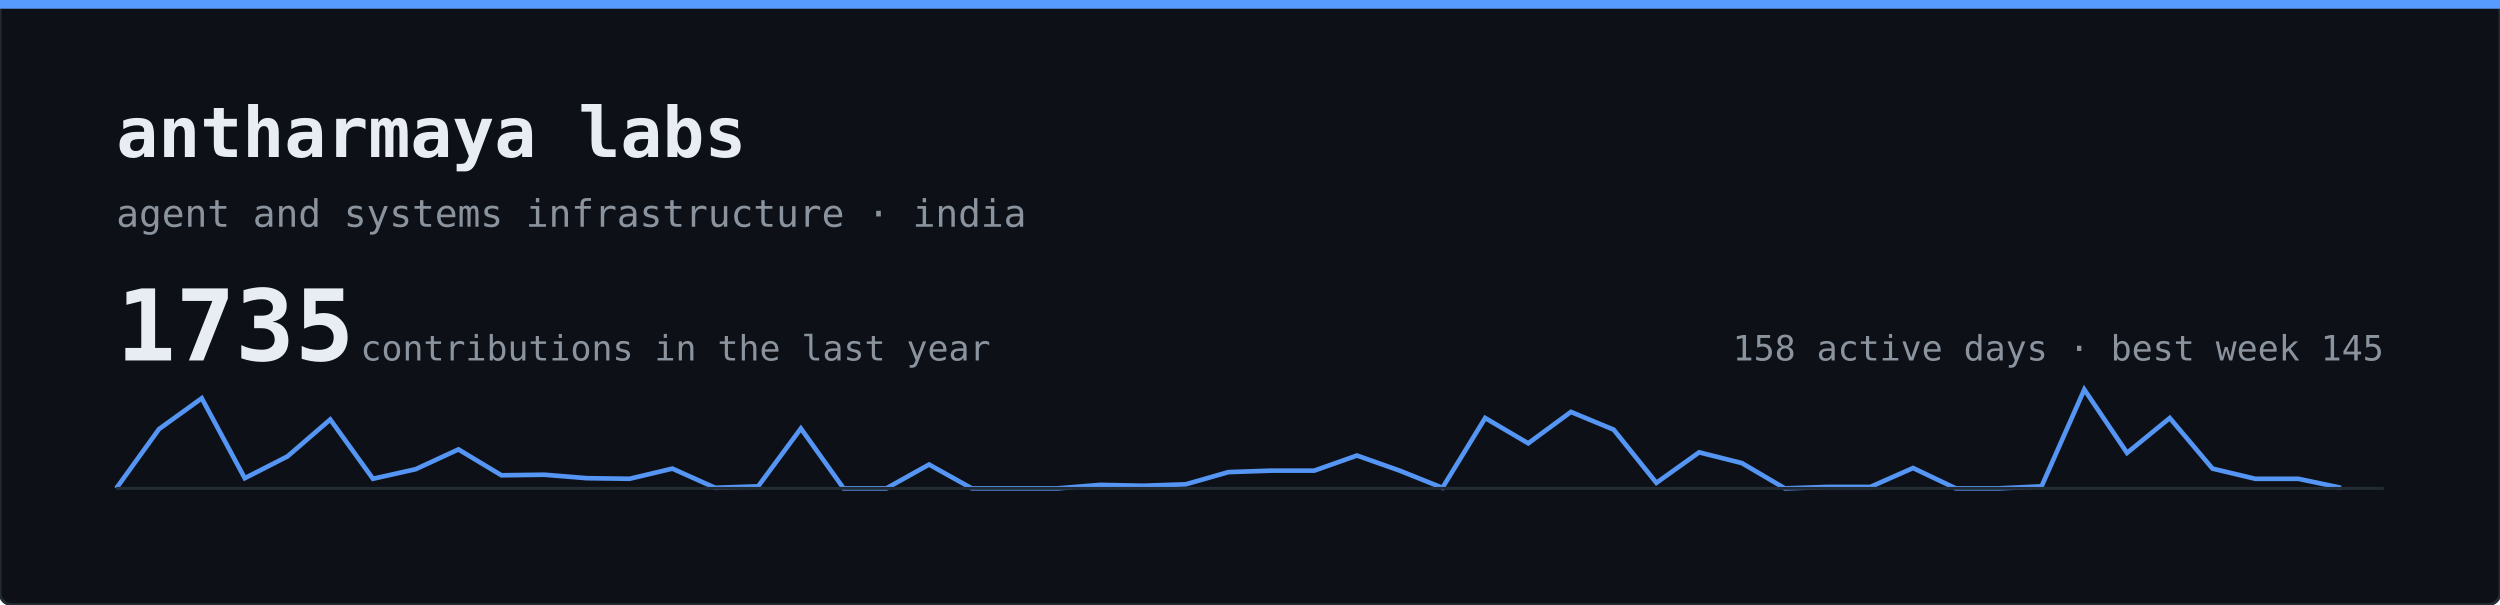
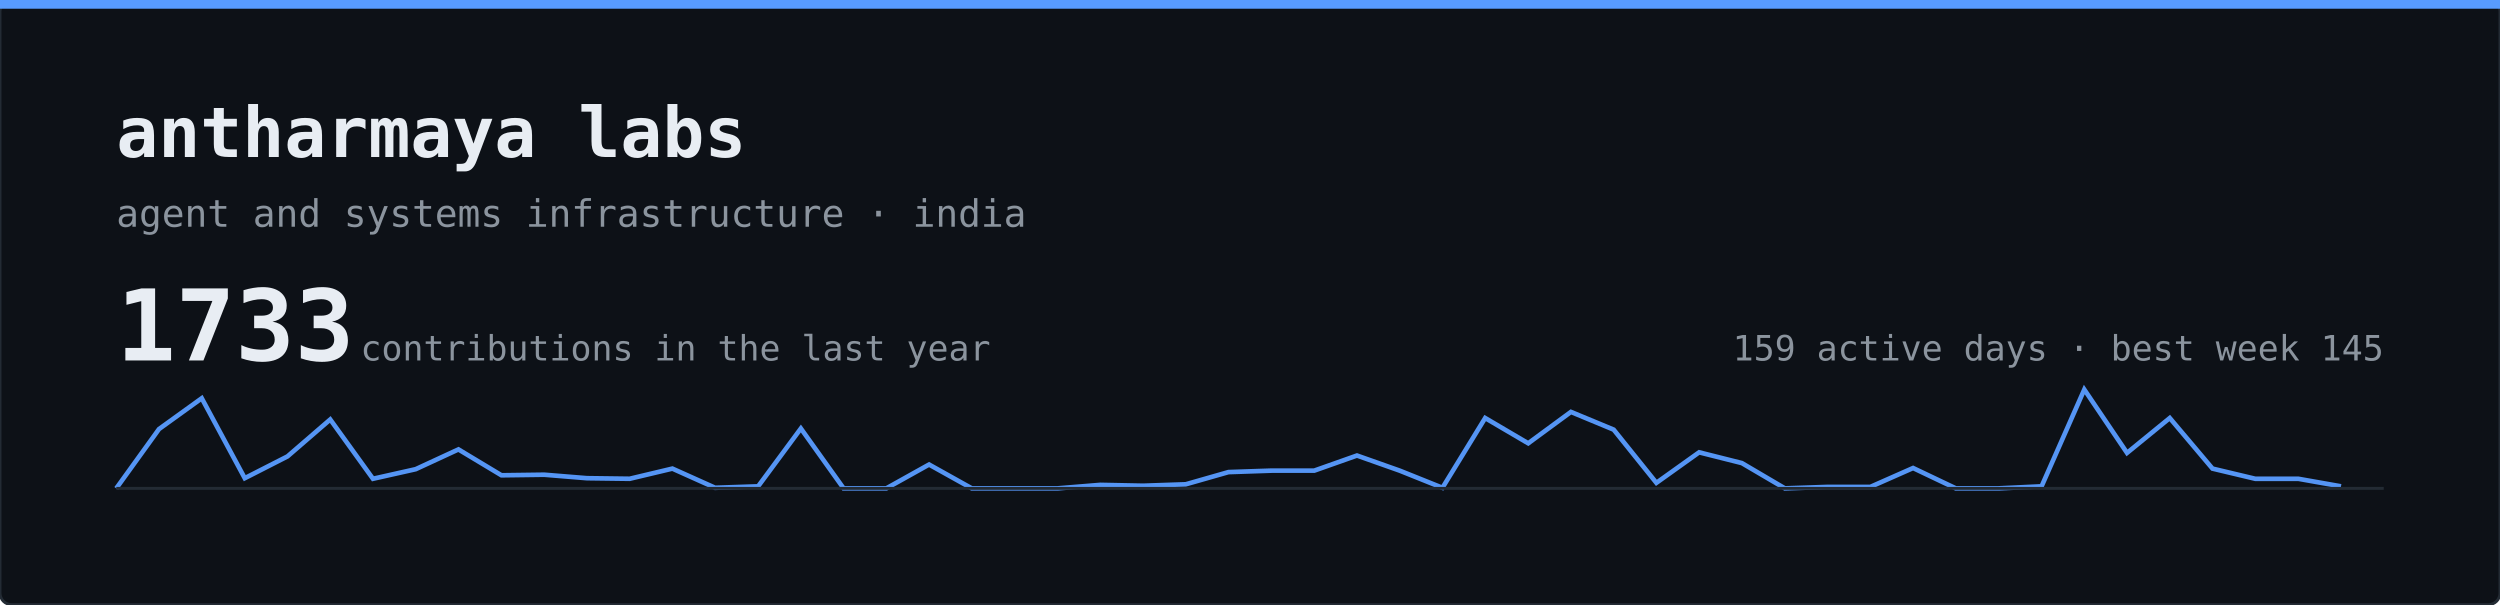
- <svg xmlns="http://www.w3.org/2000/svg" width="860" height="208" viewBox="0 0 860 208" role="img" aria-label="antharmaya labs. 1735 contributions in the last year.">
+ <svg xmlns="http://www.w3.org/2000/svg" width="860" height="208" viewBox="0 0 860 208" role="img" aria-label="antharmaya labs. 1733 contributions in the last year.">
  <rect width="860" height="208" rx="4" fill="#0d1117" stroke="#232b34" stroke-width="1" />
  <rect width="860" height="3" fill="#589bff" />
  <text x="40" y="54" font-family="ui-monospace,SFMono-Regular,'SF Mono','JetBrains Mono',Menlo,Consolas,'DejaVu Sans Mono',monospace" font-size="24" font-weight="700" fill="#e8edf3">antharmaya labs</text>
  <text x="40" y="78" font-family="ui-monospace,SFMono-Regular,'SF Mono','JetBrains Mono',Menlo,Consolas,'DejaVu Sans Mono',monospace" font-size="13" fill="#8b949e">agent and systems infrastructure · india</text>
-   <text x="40" y="124" font-family="ui-monospace,SFMono-Regular,'SF Mono','JetBrains Mono',Menlo,Consolas,'DejaVu Sans Mono',monospace" font-size="34" font-weight="700" fill="#e8edf3">1735</text>
+   <text x="40" y="124" font-family="ui-monospace,SFMono-Regular,'SF Mono','JetBrains Mono',Menlo,Consolas,'DejaVu Sans Mono',monospace" font-size="34" font-weight="700" fill="#e8edf3">1733</text>
  <text x="124" y="124" font-family="ui-monospace,SFMono-Regular,'SF Mono','JetBrains Mono',Menlo,Consolas,'DejaVu Sans Mono',monospace" font-size="12" fill="#8b949e">contributions in the last year</text>
-   <text x="820" y="124" font-family="ui-monospace,SFMono-Regular,'SF Mono','JetBrains Mono',Menlo,Consolas,'DejaVu Sans Mono',monospace" font-size="12" fill="#8b949e" text-anchor="end">158 active days  ·  best week 145</text>
-   <polyline points="40.0,168.0 54.7,147.6 69.4,137.0 84.2,164.5 98.9,157.0 113.6,144.3 128.3,164.7 143.0,161.4 157.7,154.6 172.5,163.5 187.2,163.3 201.9,164.5 216.6,164.7 231.3,161.2 246.0,167.8 260.8,167.3 275.5,147.4 290.2,168.0 304.9,168.0 319.6,159.8 334.3,168.0 349.1,168.0 363.8,168.0 378.5,166.8 393.2,167.1 407.9,166.6 422.6,162.4 437.4,161.9 452.1,161.9 466.8,156.7 481.5,161.9 496.2,167.8 510.9,143.8 525.7,152.5 540.4,141.7 555.1,147.8 569.8,166.1 584.5,155.6 599.2,159.3 614.0,168.0 628.7,167.5 643.4,167.5 658.1,161.0 672.8,168.0 687.5,168.0 702.3,167.3 717.0,134.0 731.7,155.8 746.4,143.8 761.1,161.2 775.8,164.7 790.6,164.7 805.3,167.8" fill="none" stroke="#589bff" stroke-width="1.6" opacity="0.95" />
+   <text x="820" y="124" font-family="ui-monospace,SFMono-Regular,'SF Mono','JetBrains Mono',Menlo,Consolas,'DejaVu Sans Mono',monospace" font-size="12" fill="#8b949e" text-anchor="end">159 active days  ·  best week 145</text>
+   <polyline points="40.0,168.0 54.7,147.6 69.4,137.0 84.2,164.5 98.9,157.0 113.6,144.3 128.3,164.7 143.0,161.4 157.7,154.6 172.5,163.5 187.2,163.3 201.9,164.5 216.6,164.7 231.3,161.2 246.0,167.8 260.8,167.3 275.5,147.4 290.2,168.0 304.9,168.0 319.6,159.8 334.3,168.0 349.1,168.0 363.8,168.0 378.5,166.8 393.2,167.1 407.9,166.6 422.6,162.4 437.4,161.9 452.1,161.9 466.8,156.7 481.5,161.9 496.2,167.8 510.9,143.8 525.7,152.5 540.4,141.7 555.1,147.8 569.8,166.1 584.5,155.6 599.2,159.3 614.0,168.0 628.7,167.5 643.4,167.5 658.1,161.0 672.8,168.0 687.5,168.0 702.3,167.3 717.0,134.0 731.7,155.8 746.4,143.8 761.1,161.2 775.8,164.7 790.6,164.7 805.3,167.3" fill="none" stroke="#589bff" stroke-width="1.6" opacity="0.95" />
  <line x1="40" y1="168" x2="820" y2="168" stroke="#232b34" stroke-width="1" />
</svg>
